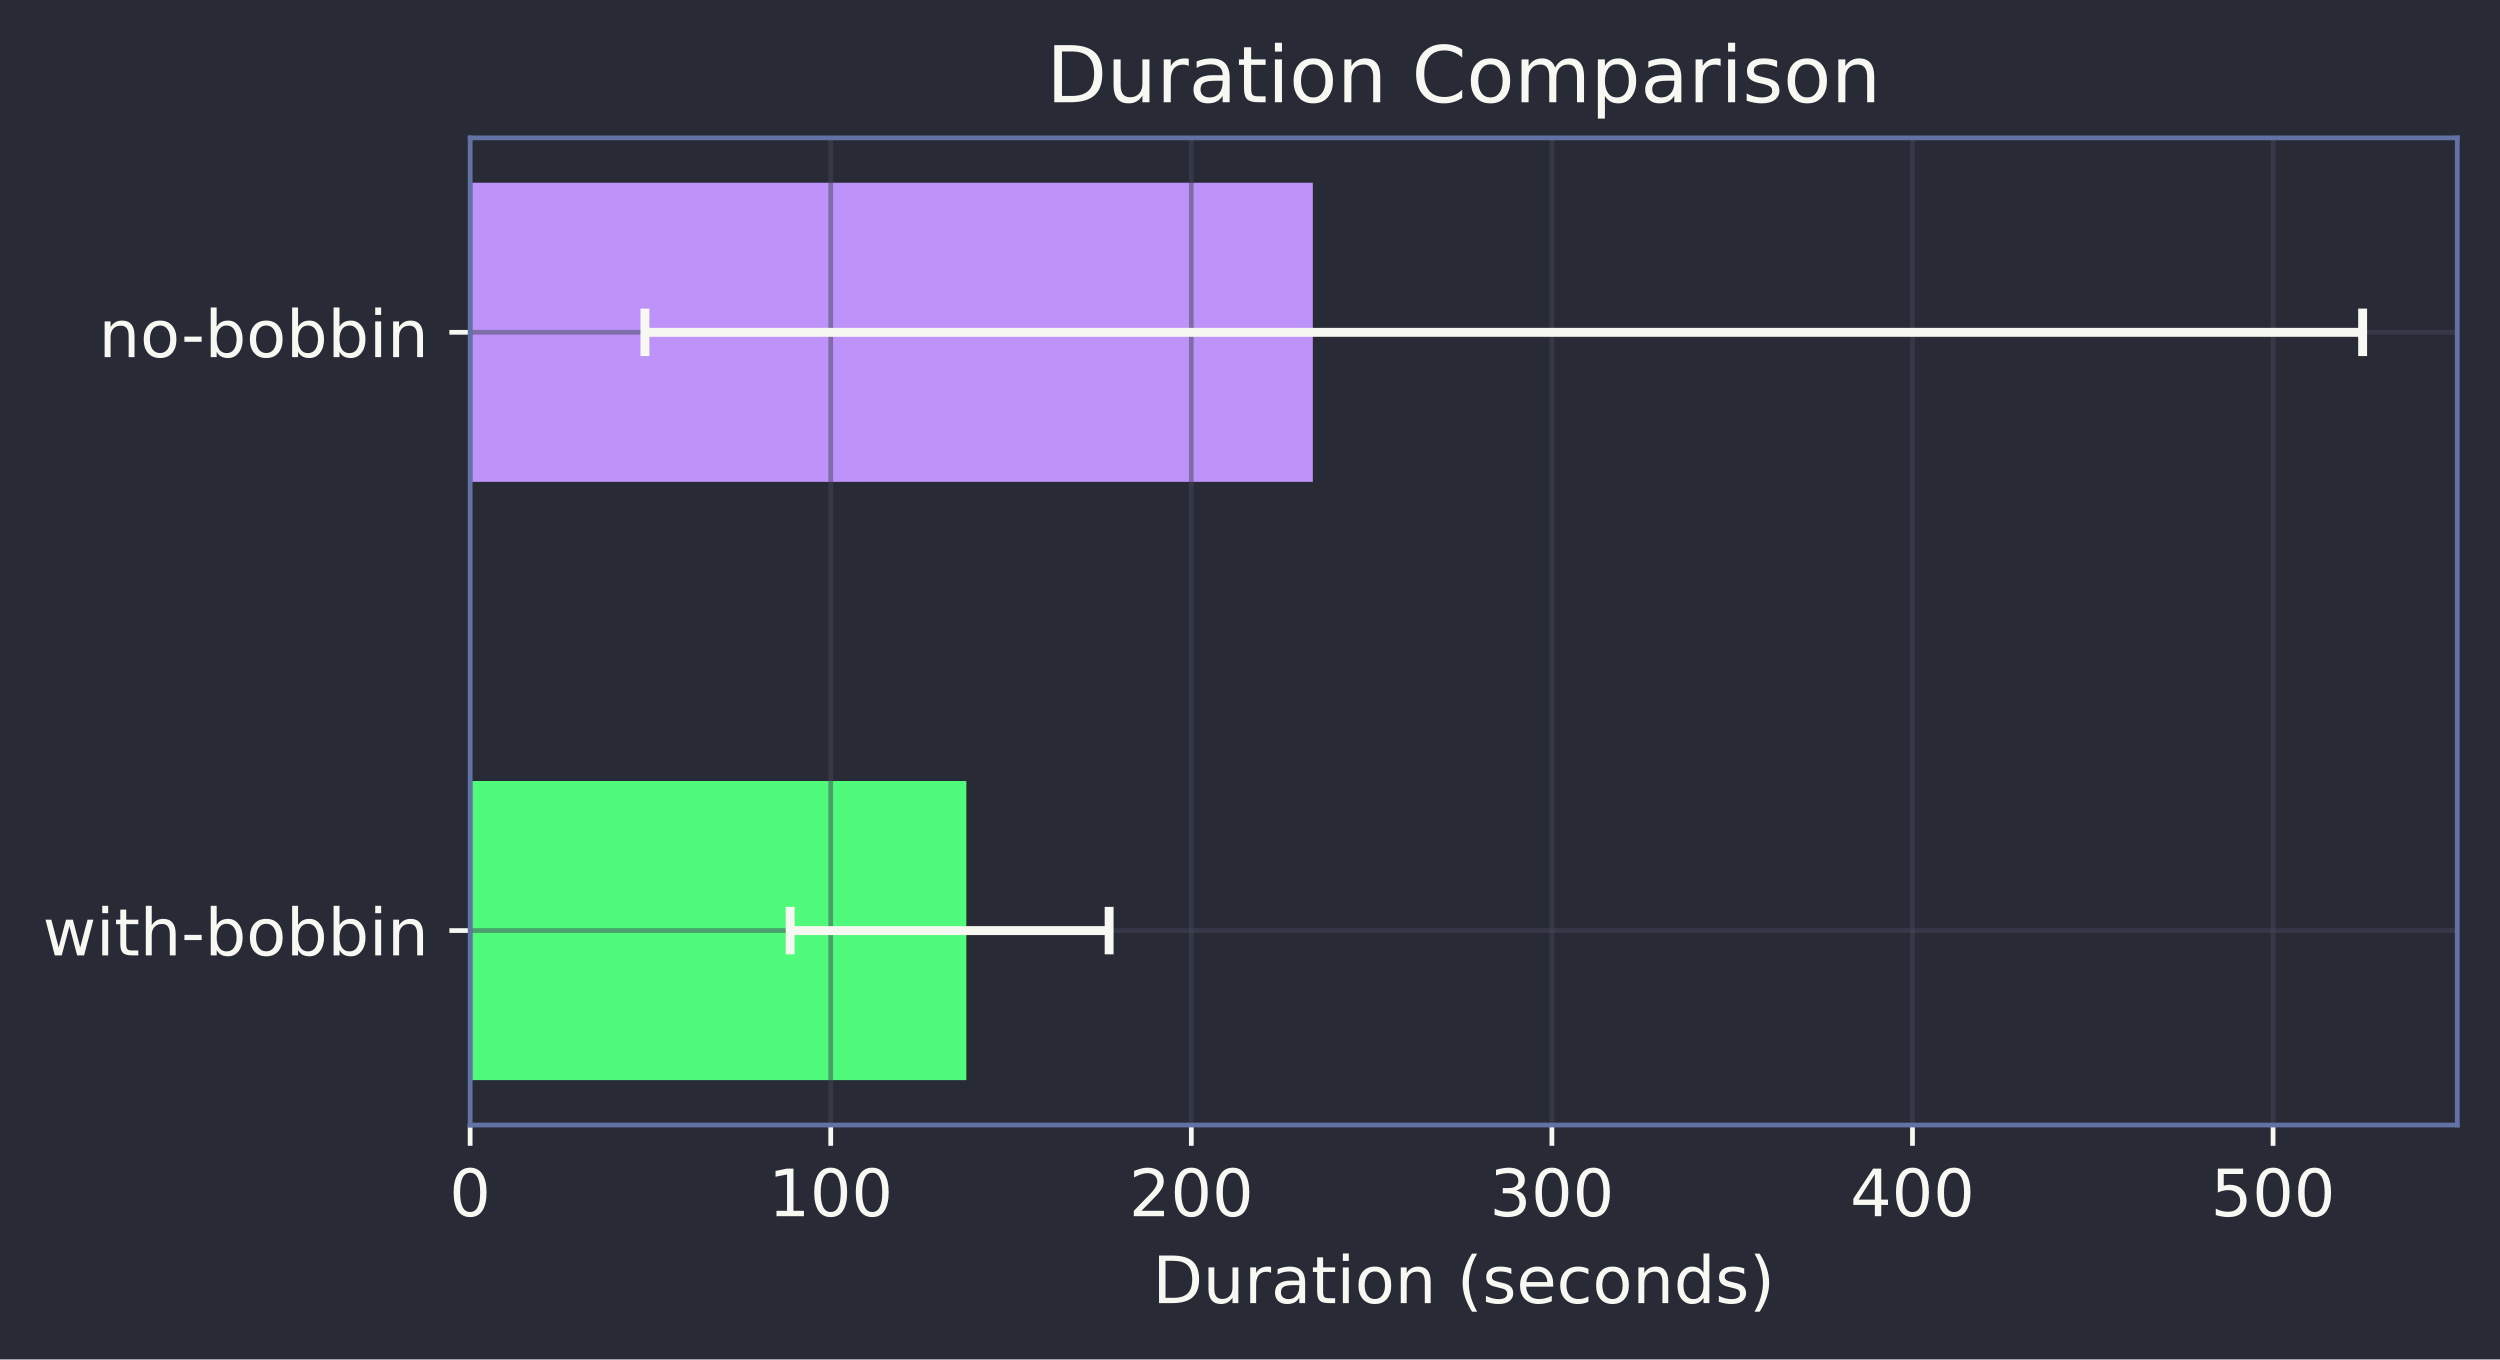
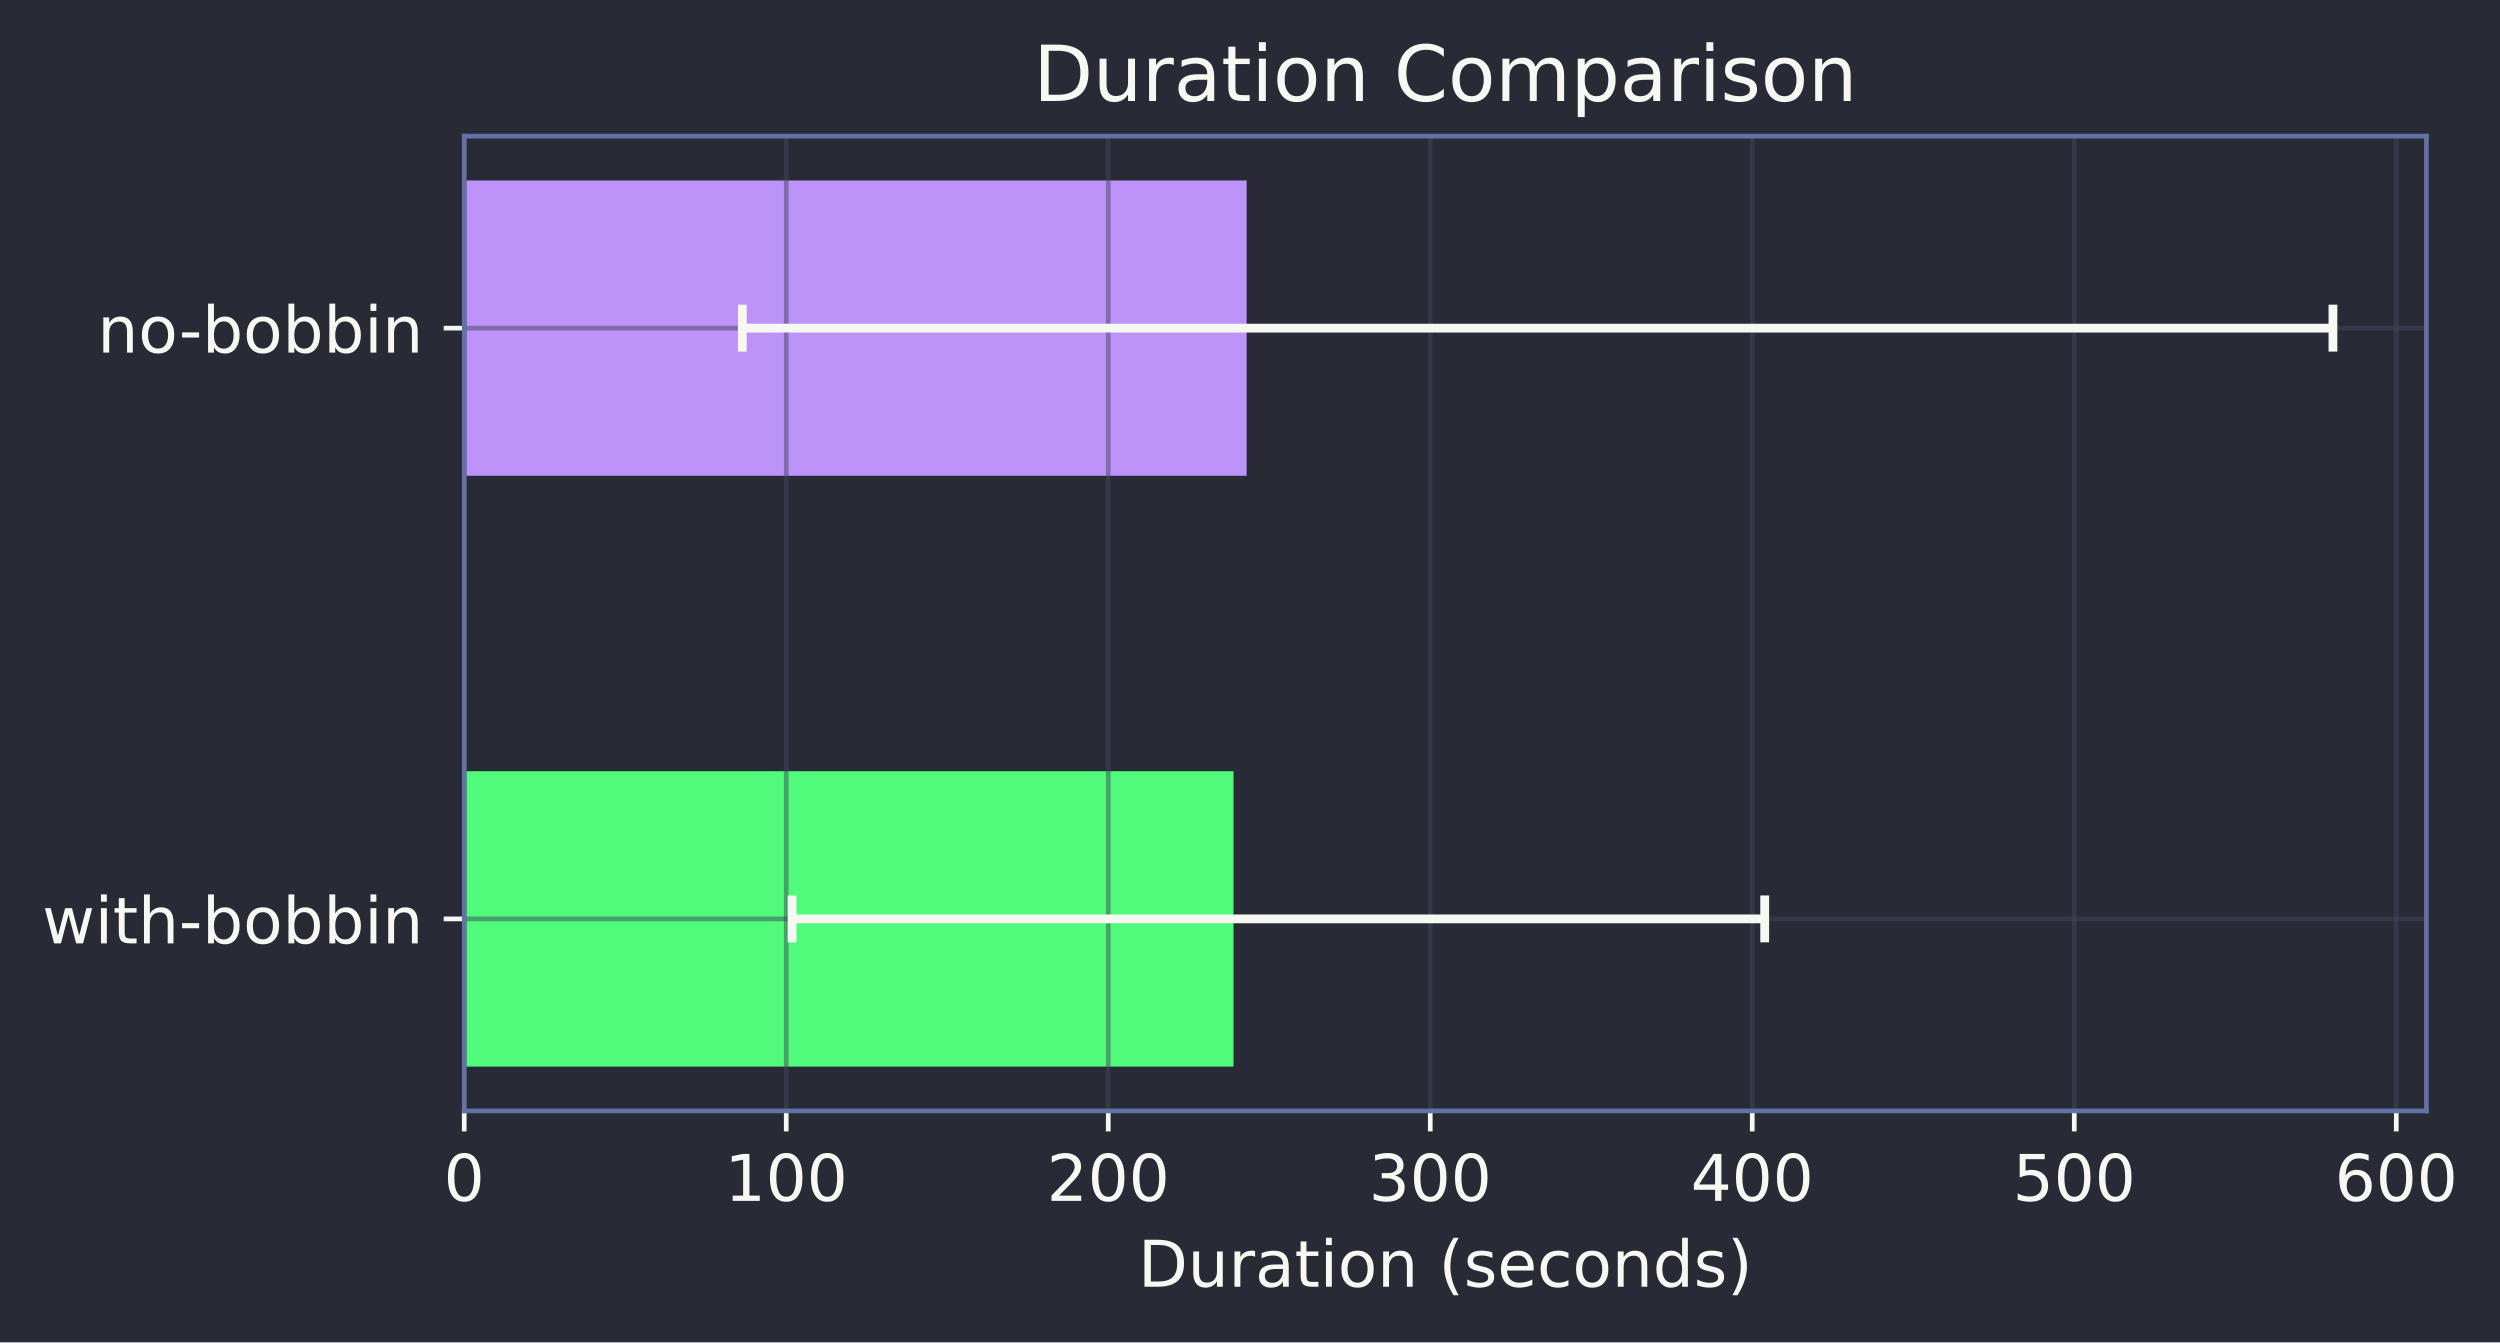
- <svg xmlns="http://www.w3.org/2000/svg" xmlns:xlink="http://www.w3.org/1999/xlink" width="421.212pt" height="229.042pt" viewBox="0 0 421.212 229.042" version="1.1">
+ <svg xmlns="http://www.w3.org/2000/svg" xmlns:xlink="http://www.w3.org/1999/xlink" width="426.574pt" height="229.042pt" viewBox="0 0 426.574 229.042" version="1.1">
  <defs>
    <style type="text/css">*{stroke-linejoin: round; stroke-linecap: butt}</style>
  </defs>
  <g id="figure_1">
    <g id="patch_1">
-       <path d="M 0 229.042  L 421.212 229.042  L 421.212 0  L 0 0  z " style="fill: #282a36" />
+       <path d="M 0 229.042  L 426.574 229.042  L 426.574 0  L 0 0  z " style="fill: #282a36" />
    </g>
    <g id="axes_1">
      <g id="patch_2">
        <path d="M 79.212 189.55  L 414.012 189.55  L 414.012 23.23  L 79.212 23.23  z " style="fill: #282a36" />
      </g>
      <g id="patch_3">
-         <path d="M 79.212 30.79  L 221.188 30.79  L 221.188 81.19  L 79.212 81.19  z " clip-path="url(#p9696c22aa4)" style="fill: #bd93f9" />
+         <path d="M 79.212 30.79  L 212.71 30.79  L 212.71 81.19  L 79.212 81.19  z " clip-path="url(#pad2effc6e0)" style="fill: #bd93f9" />
      </g>
      <g id="patch_4">
-         <path d="M 79.212 131.59  L 162.813 131.59  L 162.813 181.99  L 79.212 181.99  z " clip-path="url(#p9696c22aa4)" style="fill: #50fa7b" />
+         <path d="M 79.212 131.59  L 210.471 131.59  L 210.471 181.99  L 79.212 181.99  z " clip-path="url(#pad2effc6e0)" style="fill: #50fa7b" />
      </g>
      <g id="matplotlib.axis_1">
        <g id="xtick_1">
          <g id="line2d_1">
-             <path d="M 79.212 189.55  L 79.212 23.23  " clip-path="url(#p9696c22aa4)" style="fill: none; stroke: #44475a; stroke-opacity: 0.5; stroke-width: 0.8; stroke-linecap: square" />
+             <path d="M 79.212 189.55  L 79.212 23.23  " clip-path="url(#pad2effc6e0)" style="fill: none; stroke: #44475a; stroke-opacity: 0.5; stroke-width: 0.8; stroke-linecap: square" />
          </g>
          <g id="line2d_2">
            <defs>
-               <path id="ma245a1537e" d="M 0 0  L 0 3.5  " style="stroke: #f8f8f2; stroke-width: 0.8" />
+               <path id="ma4d07d25dd" d="M 0 0  L 0 3.5  " style="stroke: #f8f8f2; stroke-width: 0.8" />
            </defs>
            <g>
-               <use xlink:href="#ma245a1537e" x="79.212" y="189.55" style="fill: #f8f8f2; stroke: #f8f8f2; stroke-width: 0.8" />
+               <use xlink:href="#ma4d07d25dd" x="79.212" y="189.55" style="fill: #f8f8f2; stroke: #f8f8f2; stroke-width: 0.8" />
            </g>
          </g>
          <g id="text_1">
            <text style="font-size: 11px; font-family: 'DejaVu Sans', 'Bitstream Vera Sans', 'Computer Modern Sans Serif', 'Lucida Grande', 'Verdana', 'Geneva', 'Lucid', 'Arial', 'Helvetica', 'Avant Garde', sans-serif; text-anchor: middle; fill: #f8f8f2" x="79.212" y="204.908" transform="rotate(-0 79.21172 204.9082)">0</text>
          </g>
        </g>
        <g id="xtick_2">
          <g id="line2d_3">
-             <path d="M 139.965 189.55  L 139.965 23.23  " clip-path="url(#p9696c22aa4)" style="fill: none; stroke: #44475a; stroke-opacity: 0.5; stroke-width: 0.8; stroke-linecap: square" />
+             <path d="M 134.156 189.55  L 134.156 23.23  " clip-path="url(#pad2effc6e0)" style="fill: none; stroke: #44475a; stroke-opacity: 0.5; stroke-width: 0.8; stroke-linecap: square" />
          </g>
          <g id="line2d_4">
            <g>
-               <use xlink:href="#ma245a1537e" x="139.965" y="189.55" style="fill: #f8f8f2; stroke: #f8f8f2; stroke-width: 0.8" />
+               <use xlink:href="#ma4d07d25dd" x="134.156" y="189.55" style="fill: #f8f8f2; stroke: #f8f8f2; stroke-width: 0.8" />
            </g>
          </g>
          <g id="text_2">
-             <text style="font-size: 11px; font-family: 'DejaVu Sans', 'Bitstream Vera Sans', 'Computer Modern Sans Serif', 'Lucida Grande', 'Verdana', 'Geneva', 'Lucid', 'Arial', 'Helvetica', 'Avant Garde', sans-serif; text-anchor: middle; fill: #f8f8f2" x="139.965" y="204.908" transform="rotate(-0 139.9649 204.9082)">100</text>
+             <text style="font-size: 11px; font-family: 'DejaVu Sans', 'Bitstream Vera Sans', 'Computer Modern Sans Serif', 'Lucida Grande', 'Verdana', 'Geneva', 'Lucid', 'Arial', 'Helvetica', 'Avant Garde', sans-serif; text-anchor: middle; fill: #f8f8f2" x="134.156" y="204.908" transform="rotate(-0 134.1558 204.9082)">100</text>
          </g>
        </g>
        <g id="xtick_3">
          <g id="line2d_5">
-             <path d="M 200.718 189.55  L 200.718 23.23  " clip-path="url(#p9696c22aa4)" style="fill: none; stroke: #44475a; stroke-opacity: 0.5; stroke-width: 0.8; stroke-linecap: square" />
+             <path d="M 189.1 189.55  L 189.1 23.23  " clip-path="url(#pad2effc6e0)" style="fill: none; stroke: #44475a; stroke-opacity: 0.5; stroke-width: 0.8; stroke-linecap: square" />
          </g>
          <g id="line2d_6">
            <g>
-               <use xlink:href="#ma245a1537e" x="200.718" y="189.55" style="fill: #f8f8f2; stroke: #f8f8f2; stroke-width: 0.8" />
+               <use xlink:href="#ma4d07d25dd" x="189.1" y="189.55" style="fill: #f8f8f2; stroke: #f8f8f2; stroke-width: 0.8" />
            </g>
          </g>
          <g id="text_3">
-             <text style="font-size: 11px; font-family: 'DejaVu Sans', 'Bitstream Vera Sans', 'Computer Modern Sans Serif', 'Lucida Grande', 'Verdana', 'Geneva', 'Lucid', 'Arial', 'Helvetica', 'Avant Garde', sans-serif; text-anchor: middle; fill: #f8f8f2" x="200.718" y="204.908" transform="rotate(-0 200.7181 204.9082)">200</text>
+             <text style="font-size: 11px; font-family: 'DejaVu Sans', 'Bitstream Vera Sans', 'Computer Modern Sans Serif', 'Lucida Grande', 'Verdana', 'Geneva', 'Lucid', 'Arial', 'Helvetica', 'Avant Garde', sans-serif; text-anchor: middle; fill: #f8f8f2" x="189.1" y="204.908" transform="rotate(-0 189.0999 204.9082)">200</text>
          </g>
        </g>
        <g id="xtick_4">
          <g id="line2d_7">
-             <path d="M 261.471 189.55  L 261.471 23.23  " clip-path="url(#p9696c22aa4)" style="fill: none; stroke: #44475a; stroke-opacity: 0.5; stroke-width: 0.8; stroke-linecap: square" />
+             <path d="M 244.044 189.55  L 244.044 23.23  " clip-path="url(#pad2effc6e0)" style="fill: none; stroke: #44475a; stroke-opacity: 0.5; stroke-width: 0.8; stroke-linecap: square" />
          </g>
          <g id="line2d_8">
            <g>
-               <use xlink:href="#ma245a1537e" x="261.471" y="189.55" style="fill: #f8f8f2; stroke: #f8f8f2; stroke-width: 0.8" />
+               <use xlink:href="#ma4d07d25dd" x="244.044" y="189.55" style="fill: #f8f8f2; stroke: #f8f8f2; stroke-width: 0.8" />
            </g>
          </g>
          <g id="text_4">
-             <text style="font-size: 11px; font-family: 'DejaVu Sans', 'Bitstream Vera Sans', 'Computer Modern Sans Serif', 'Lucida Grande', 'Verdana', 'Geneva', 'Lucid', 'Arial', 'Helvetica', 'Avant Garde', sans-serif; text-anchor: middle; fill: #f8f8f2" x="261.471" y="204.908" transform="rotate(-0 261.4713 204.9082)">300</text>
+             <text style="font-size: 11px; font-family: 'DejaVu Sans', 'Bitstream Vera Sans', 'Computer Modern Sans Serif', 'Lucida Grande', 'Verdana', 'Geneva', 'Lucid', 'Arial', 'Helvetica', 'Avant Garde', sans-serif; text-anchor: middle; fill: #f8f8f2" x="244.044" y="204.908" transform="rotate(-0 244.044 204.9082)">300</text>
          </g>
        </g>
        <g id="xtick_5">
          <g id="line2d_9">
-             <path d="M 322.225 189.55  L 322.225 23.23  " clip-path="url(#p9696c22aa4)" style="fill: none; stroke: #44475a; stroke-opacity: 0.5; stroke-width: 0.8; stroke-linecap: square" />
+             <path d="M 298.988 189.55  L 298.988 23.23  " clip-path="url(#pad2effc6e0)" style="fill: none; stroke: #44475a; stroke-opacity: 0.5; stroke-width: 0.8; stroke-linecap: square" />
          </g>
          <g id="line2d_10">
            <g>
-               <use xlink:href="#ma245a1537e" x="322.225" y="189.55" style="fill: #f8f8f2; stroke: #f8f8f2; stroke-width: 0.8" />
+               <use xlink:href="#ma4d07d25dd" x="298.988" y="189.55" style="fill: #f8f8f2; stroke: #f8f8f2; stroke-width: 0.8" />
            </g>
          </g>
          <g id="text_5">
-             <text style="font-size: 11px; font-family: 'DejaVu Sans', 'Bitstream Vera Sans', 'Computer Modern Sans Serif', 'Lucida Grande', 'Verdana', 'Geneva', 'Lucid', 'Arial', 'Helvetica', 'Avant Garde', sans-serif; text-anchor: middle; fill: #f8f8f2" x="322.225" y="204.908" transform="rotate(-0 322.2246 204.9082)">400</text>
+             <text style="font-size: 11px; font-family: 'DejaVu Sans', 'Bitstream Vera Sans', 'Computer Modern Sans Serif', 'Lucida Grande', 'Verdana', 'Geneva', 'Lucid', 'Arial', 'Helvetica', 'Avant Garde', sans-serif; text-anchor: middle; fill: #f8f8f2" x="298.988" y="204.908" transform="rotate(-0 298.9882 204.9082)">400</text>
          </g>
        </g>
        <g id="xtick_6">
          <g id="line2d_11">
-             <path d="M 382.978 189.55  L 382.978 23.23  " clip-path="url(#p9696c22aa4)" style="fill: none; stroke: #44475a; stroke-opacity: 0.5; stroke-width: 0.8; stroke-linecap: square" />
+             <path d="M 353.932 189.55  L 353.932 23.23  " clip-path="url(#pad2effc6e0)" style="fill: none; stroke: #44475a; stroke-opacity: 0.5; stroke-width: 0.8; stroke-linecap: square" />
          </g>
          <g id="line2d_12">
            <g>
-               <use xlink:href="#ma245a1537e" x="382.978" y="189.55" style="fill: #f8f8f2; stroke: #f8f8f2; stroke-width: 0.8" />
+               <use xlink:href="#ma4d07d25dd" x="353.932" y="189.55" style="fill: #f8f8f2; stroke: #f8f8f2; stroke-width: 0.8" />
            </g>
          </g>
          <g id="text_6">
-             <text style="font-size: 11px; font-family: 'DejaVu Sans', 'Bitstream Vera Sans', 'Computer Modern Sans Serif', 'Lucida Grande', 'Verdana', 'Geneva', 'Lucid', 'Arial', 'Helvetica', 'Avant Garde', sans-serif; text-anchor: middle; fill: #f8f8f2" x="382.978" y="204.908" transform="rotate(-0 382.9778 204.9082)">500</text>
+             <text style="font-size: 11px; font-family: 'DejaVu Sans', 'Bitstream Vera Sans', 'Computer Modern Sans Serif', 'Lucida Grande', 'Verdana', 'Geneva', 'Lucid', 'Arial', 'Helvetica', 'Avant Garde', sans-serif; text-anchor: middle; fill: #f8f8f2" x="353.932" y="204.908" transform="rotate(-0 353.9323 204.9082)">500</text>
          </g>
        </g>
-         <g id="text_7">
+         <g id="xtick_7">
+           <g id="line2d_13">
+             <path d="M 408.876 189.55  L 408.876 23.23  " clip-path="url(#pad2effc6e0)" style="fill: none; stroke: #44475a; stroke-opacity: 0.5; stroke-width: 0.8; stroke-linecap: square" />
+           </g>
+           <g id="line2d_14">
+             <g>
+               <use xlink:href="#ma4d07d25dd" x="408.876" y="189.55" style="fill: #f8f8f2; stroke: #f8f8f2; stroke-width: 0.8" />
+             </g>
+           </g>
+           <g id="text_7">
+             <text style="font-size: 11px; font-family: 'DejaVu Sans', 'Bitstream Vera Sans', 'Computer Modern Sans Serif', 'Lucida Grande', 'Verdana', 'Geneva', 'Lucid', 'Arial', 'Helvetica', 'Avant Garde', sans-serif; text-anchor: middle; fill: #f8f8f2" x="408.876" y="204.908" transform="rotate(-0 408.8764 204.9082)">600</text>
+           </g>
+         </g>
+         <g id="text_8">
          <text style="font-size: 11px; font-family: 'DejaVu Sans', 'Bitstream Vera Sans', 'Computer Modern Sans Serif', 'Lucida Grande', 'Verdana', 'Geneva', 'Lucid', 'Arial', 'Helvetica', 'Avant Garde', sans-serif; text-anchor: middle; fill: #f8f8f2" x="246.612" y="219.554" transform="rotate(-0 246.6117 219.5542)">Duration (seconds)</text>
        </g>
      </g>
      <g id="matplotlib.axis_2">
        <g id="ytick_1">
-           <g id="line2d_13">
-             <path d="M 79.212 55.99  L 414.012 55.99  " clip-path="url(#p9696c22aa4)" style="fill: none; stroke: #44475a; stroke-opacity: 0.5; stroke-width: 0.8; stroke-linecap: square" />
+           <g id="line2d_15">
+             <path d="M 79.212 55.99  L 414.012 55.99  " clip-path="url(#pad2effc6e0)" style="fill: none; stroke: #44475a; stroke-opacity: 0.5; stroke-width: 0.8; stroke-linecap: square" />
          </g>
-           <g id="line2d_14">
+           <g id="line2d_16">
            <defs>
-               <path id="m140faceff3" d="M 0 0  L -3.5 0  " style="stroke: #f8f8f2; stroke-width: 0.8" />
+               <path id="m6606a960cf" d="M 0 0  L -3.5 0  " style="stroke: #f8f8f2; stroke-width: 0.8" />
            </defs>
            <g>
-               <use xlink:href="#m140faceff3" x="79.212" y="55.99" style="fill: #f8f8f2; stroke: #f8f8f2; stroke-width: 0.8" />
+               <use xlink:href="#m6606a960cf" x="79.212" y="55.99" style="fill: #f8f8f2; stroke: #f8f8f2; stroke-width: 0.8" />
            </g>
          </g>
-           <g id="text_8">
+           <g id="text_9">
            <text style="font-size: 11px; font-family: 'DejaVu Sans', 'Bitstream Vera Sans', 'Computer Modern Sans Serif', 'Lucida Grande', 'Verdana', 'Geneva', 'Lucid', 'Arial', 'Helvetica', 'Avant Garde', sans-serif; text-anchor: end; fill: #f8f8f2" x="72.212" y="60.169" transform="rotate(-0 72.21172 60.16908)">no-bobbin</text>
          </g>
        </g>
        <g id="ytick_2">
-           <g id="line2d_15">
-             <path d="M 79.212 156.79  L 414.012 156.79  " clip-path="url(#p9696c22aa4)" style="fill: none; stroke: #44475a; stroke-opacity: 0.5; stroke-width: 0.8; stroke-linecap: square" />
+           <g id="line2d_17">
+             <path d="M 79.212 156.79  L 414.012 156.79  " clip-path="url(#pad2effc6e0)" style="fill: none; stroke: #44475a; stroke-opacity: 0.5; stroke-width: 0.8; stroke-linecap: square" />
          </g>
-           <g id="line2d_16">
+           <g id="line2d_18">
            <g>
-               <use xlink:href="#m140faceff3" x="79.212" y="156.79" style="fill: #f8f8f2; stroke: #f8f8f2; stroke-width: 0.8" />
+               <use xlink:href="#m6606a960cf" x="79.212" y="156.79" style="fill: #f8f8f2; stroke: #f8f8f2; stroke-width: 0.8" />
            </g>
          </g>
-           <g id="text_9">
+           <g id="text_10">
            <text style="font-size: 11px; font-family: 'DejaVu Sans', 'Bitstream Vera Sans', 'Computer Modern Sans Serif', 'Lucida Grande', 'Verdana', 'Geneva', 'Lucid', 'Arial', 'Helvetica', 'Avant Garde', sans-serif; text-anchor: end; fill: #f8f8f2" x="72.212" y="160.969" transform="rotate(-0 72.21172 160.9691)">with-bobbin</text>
          </g>
        </g>
      </g>
      <g id="LineCollection_1">
-         <path d="M 108.659 55.99  L 398.069 55.99  " clip-path="url(#p9696c22aa4)" style="fill: none; stroke: #f8f8f2; stroke-width: 1.5" />
-         <path d="M 133.13 156.79  L 186.872 156.79  " clip-path="url(#p9696c22aa4)" style="fill: none; stroke: #f8f8f2; stroke-width: 1.5" />
+         <path d="M 126.661 55.99  L 398.069 55.99  " clip-path="url(#pad2effc6e0)" style="fill: none; stroke: #f8f8f2; stroke-width: 1.5" />
+         <path d="M 135.156 156.79  L 301.109 156.79  " clip-path="url(#pad2effc6e0)" style="fill: none; stroke: #f8f8f2; stroke-width: 1.5" />
      </g>
-       <g id="line2d_17">
+       <g id="line2d_19">
        <defs>
-           <path id="mce26160db8" d="M 0 4  L 0 -4  " style="stroke: #f8f8f2; stroke-width: 1.5" />
+           <path id="m3206aa5f4b" d="M 0 4  L 0 -4  " style="stroke: #f8f8f2; stroke-width: 1.5" />
        </defs>
-         <g clip-path="url(#p9696c22aa4)">
-           <use xlink:href="#mce26160db8" x="108.659" y="55.99" style="fill: #1f77b4; stroke: #f8f8f2; stroke-width: 1.5" />
-           <use xlink:href="#mce26160db8" x="133.13" y="156.79" style="fill: #1f77b4; stroke: #f8f8f2; stroke-width: 1.5" />
+         <g clip-path="url(#pad2effc6e0)">
+           <use xlink:href="#m3206aa5f4b" x="126.661" y="55.99" style="fill: #1f77b4; stroke: #f8f8f2; stroke-width: 1.5" />
+           <use xlink:href="#m3206aa5f4b" x="135.156" y="156.79" style="fill: #1f77b4; stroke: #f8f8f2; stroke-width: 1.5" />
        </g>
      </g>
-       <g id="line2d_18">
-         <g clip-path="url(#p9696c22aa4)">
-           <use xlink:href="#mce26160db8" x="398.069" y="55.99" style="fill: #1f77b4; stroke: #f8f8f2; stroke-width: 1.5" />
-           <use xlink:href="#mce26160db8" x="186.872" y="156.79" style="fill: #1f77b4; stroke: #f8f8f2; stroke-width: 1.5" />
+       <g id="line2d_20">
+         <g clip-path="url(#pad2effc6e0)">
+           <use xlink:href="#m3206aa5f4b" x="398.069" y="55.99" style="fill: #1f77b4; stroke: #f8f8f2; stroke-width: 1.5" />
+           <use xlink:href="#m3206aa5f4b" x="301.109" y="156.79" style="fill: #1f77b4; stroke: #f8f8f2; stroke-width: 1.5" />
        </g>
      </g>
      <g id="patch_5">
        <path d="M 79.212 189.55  L 79.212 23.23  " style="fill: none; stroke: #6272a4; stroke-width: 0.8; stroke-linejoin: miter; stroke-linecap: square" />
      </g>
      <g id="patch_6">
        <path d="M 414.012 189.55  L 414.012 23.23  " style="fill: none; stroke: #6272a4; stroke-width: 0.8; stroke-linejoin: miter; stroke-linecap: square" />
      </g>
      <g id="patch_7">
        <path d="M 79.212 189.55  L 414.012 189.55  " style="fill: none; stroke: #6272a4; stroke-width: 0.8; stroke-linejoin: miter; stroke-linecap: square" />
      </g>
      <g id="patch_8">
        <path d="M 79.212 23.23  L 414.012 23.23  " style="fill: none; stroke: #6272a4; stroke-width: 0.8; stroke-linejoin: miter; stroke-linecap: square" />
      </g>
-       <g id="text_10">
+       <g id="text_11">
        <text style="font-size: 13.2px; font-family: 'DejaVu Sans', 'Bitstream Vera Sans', 'Computer Modern Sans Serif', 'Lucida Grande', 'Verdana', 'Geneva', 'Lucid', 'Arial', 'Helvetica', 'Avant Garde', sans-serif; text-anchor: middle; fill: #f8f8f2" x="246.612" y="17.23" transform="rotate(-0 246.6117 17.22994)">Duration Comparison</text>
      </g>
    </g>
  </g>
  <defs>
-     <clipPath id="p9696c22aa4">
+     <clipPath id="pad2effc6e0">
      <rect x="79.212" y="23.23" width="334.8" height="166.32" />
    </clipPath>
  </defs>
</svg>
